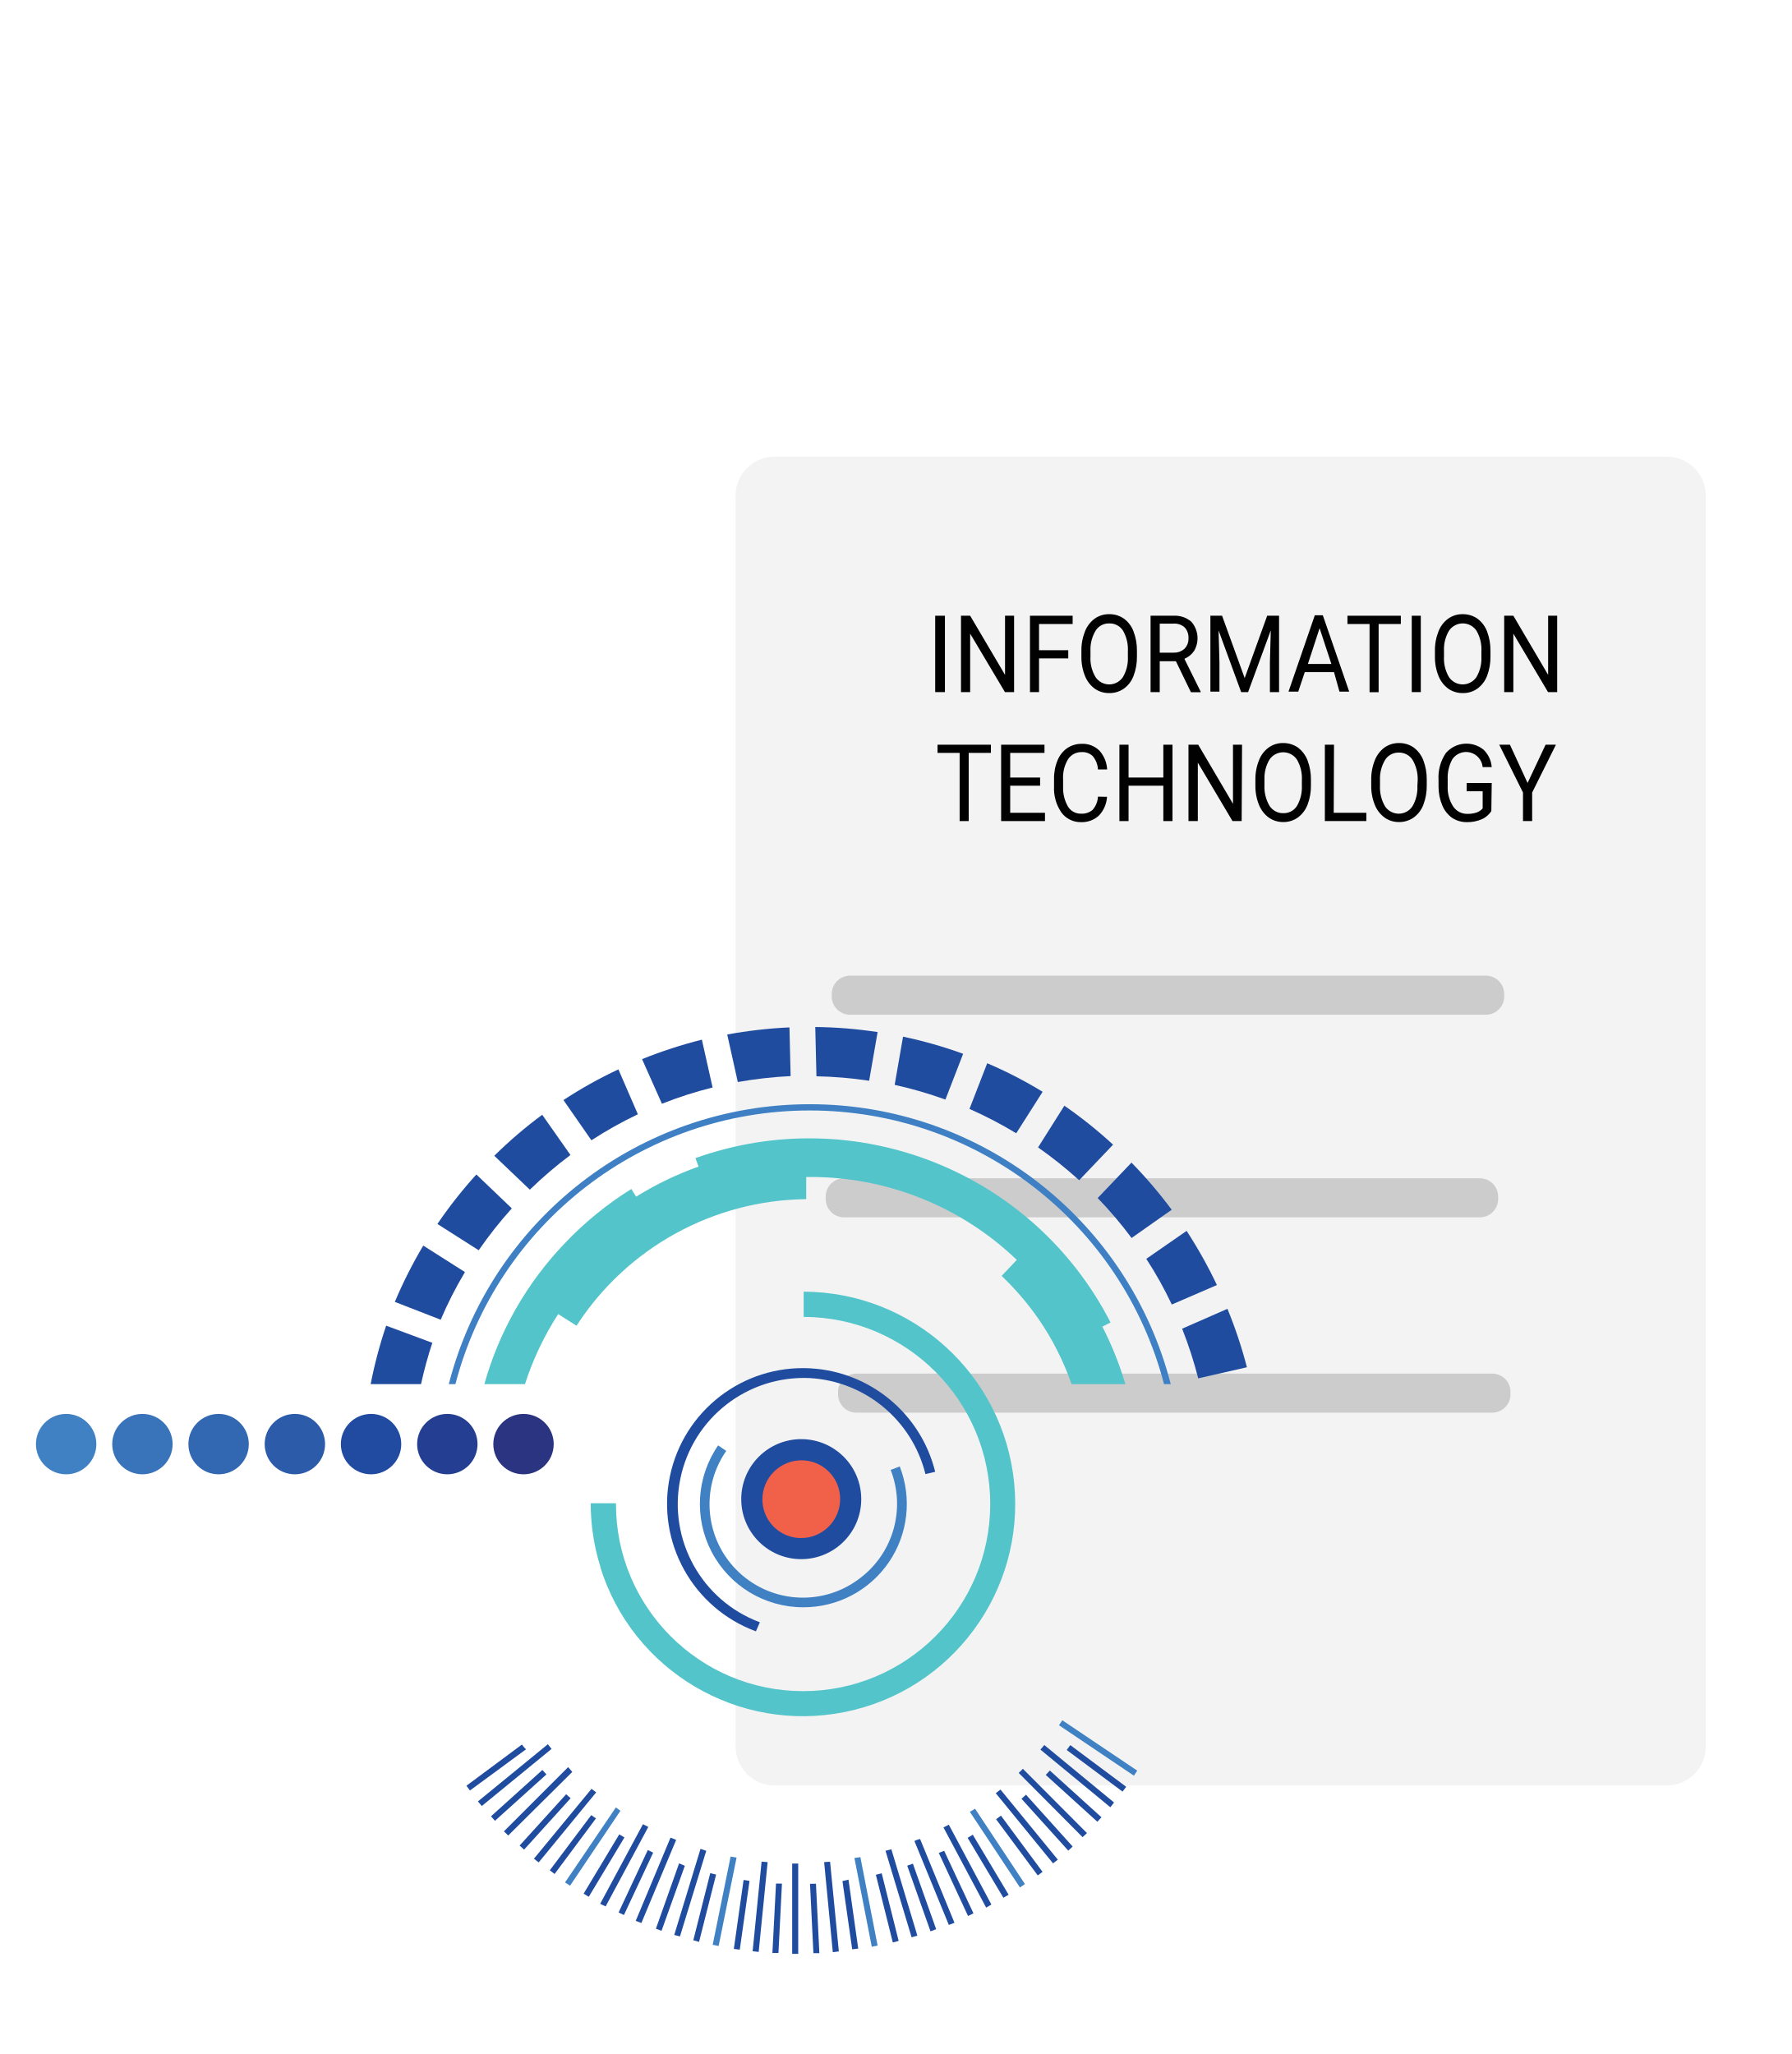
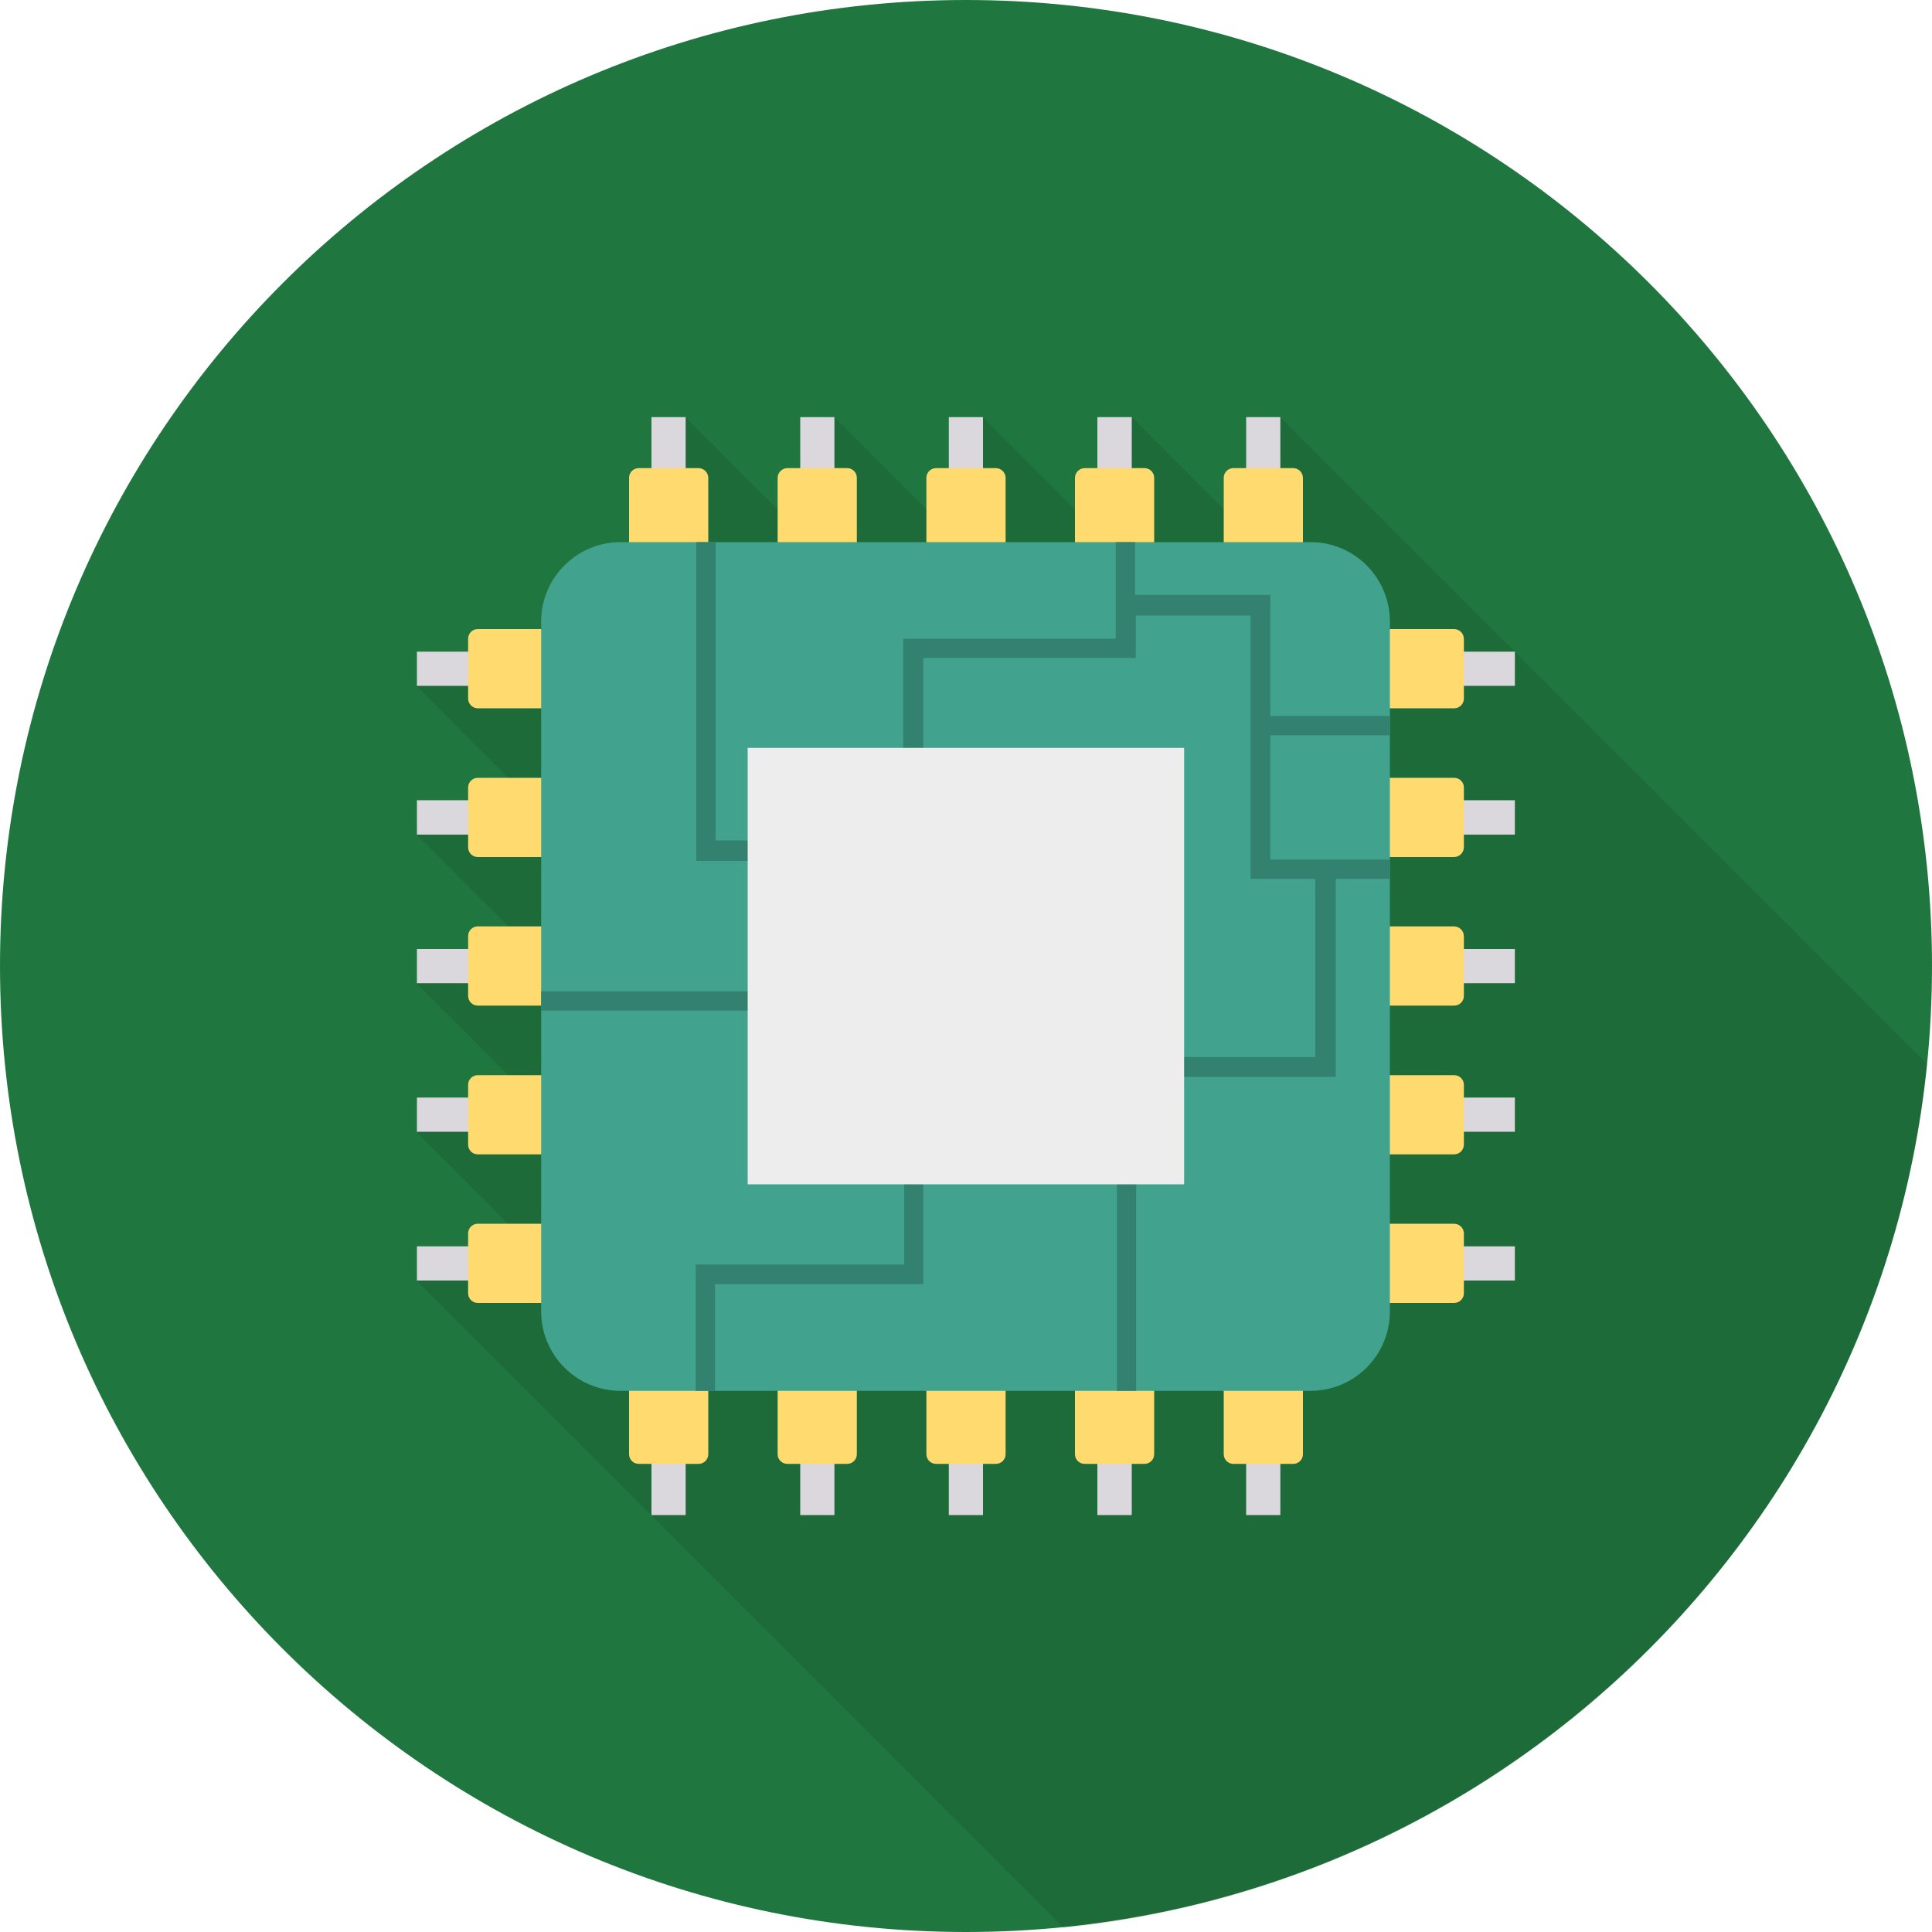
- <svg xmlns="http://www.w3.org/2000/svg" id="Layer_1" data-name="Layer 1" width="183.88" height="210.86" viewBox="0 0 183.88 210.86">
-   <defs>
-     <style>.cls-1{fill:none;}.cls-2{fill:#f3f3f3;}.cls-3{fill:#ccc;}.cls-4{fill:#010101;}.cls-5{fill:#3f81c3;}.cls-6{fill:#3974ba;}.cls-7{fill:#3268b2;}.cls-8{fill:#2b5ba9;}.cls-9{fill:#214ba0;}.cls-10{fill:#243e92;}.cls-11{fill:#2a3480;}.cls-12{fill:#204ca0;}.cls-13{fill:#3e80c3;}.cls-14{fill:#52c4ca;}.cls-15{fill:#f1614a;}</style>
-   </defs>
-   <rect class="cls-1" width="183.88" height="210.86" />
-   <rect class="cls-2" x="75.51" y="46.88" width="99.6" height="136.41" rx="4" />
-   <rect class="cls-3" x="86.03" y="141.01" width="69.03" height="4.01" rx="1.88" />
-   <rect class="cls-3" x="85.38" y="100.16" width="69.03" height="4.01" rx="1.88" />
-   <path class="cls-4" d="M97,71.05H96V63.21H97Z" />
-   <path class="cls-4" d="M104.1,71.05h-.94l-3.57-6v6h-.94V63.21h.94l3.58,6.07V63.21h.93Z" />
-   <path class="cls-4" d="M109.66,67.59h-3v3.46h-.93V63.21h4.38v.85h-3.45v2.69h3Z" />
-   <path class="cls-4" d="M116.71,67.39a5.35,5.35,0,0,1-.35,2,2.84,2.84,0,0,1-1,1.31,2.56,2.56,0,0,1-1.5.45,2.52,2.52,0,0,1-1.48-.45,3,3,0,0,1-1-1.3,5.1,5.1,0,0,1-.37-2v-.57a5.21,5.21,0,0,1,.36-2,3,3,0,0,1,1-1.32,2.51,2.51,0,0,1,1.49-.46,2.56,2.56,0,0,1,1.5.45,2.84,2.84,0,0,1,1,1.32,5.42,5.42,0,0,1,.35,2Zm-.93-.51a3.87,3.87,0,0,0-.5-2.14,1.61,1.61,0,0,0-1.42-.74,1.58,1.58,0,0,0-1.39.74,3.72,3.72,0,0,0-.53,2.07v.58a3.71,3.71,0,0,0,.52,2.12,1.69,1.69,0,0,0,2.81,0,3.76,3.76,0,0,0,.51-2.09Z" />
-   <path class="cls-4" d="M120.71,67.88h-1.66v3.17h-.94V63.21h2.34a2.6,2.6,0,0,1,1.84.61,2.58,2.58,0,0,1,.29,3,2.2,2.2,0,0,1-1,.81L123.25,71v.06h-1ZM119.05,67h1.43a1.57,1.57,0,0,0,1.11-.4,1.44,1.44,0,0,0,.41-1.07,1.51,1.51,0,0,0-.39-1.12,1.54,1.54,0,0,0-1.13-.39h-1.43Z" />
-   <path class="cls-4" d="M125.45,63.21l2.32,6.4,2.31-6.4h1.22v7.84h-.94V68l.09-3.29-2.33,6.34h-.71l-2.32-6.33.09,3.28v3h-.93V63.21Z" />
-   <path class="cls-4" d="M136.94,69h-3l-.67,2h-1l2.7-7.84h.82l2.71,7.84h-1Zm-2.68-.84h2.41l-1.21-3.67Z" />
-   <path class="cls-4" d="M143.8,64.06h-2.28v7h-.93v-7h-2.27v-.85h5.48Z" />
-   <path class="cls-4" d="M145.85,71.05h-.93V63.21h.93Z" />
-   <path class="cls-4" d="M153,67.39a5.35,5.35,0,0,1-.35,2,2.93,2.93,0,0,1-1,1.31,2.5,2.5,0,0,1-1.49.45,2.55,2.55,0,0,1-1.49-.45,3,3,0,0,1-1-1.3,5.1,5.1,0,0,1-.37-2v-.57a5.21,5.21,0,0,1,.36-2,2.89,2.89,0,0,1,1-1.32,2.48,2.48,0,0,1,1.49-.46,2.6,2.6,0,0,1,1.5.45,2.91,2.91,0,0,1,1,1.32,5.42,5.42,0,0,1,.35,2Zm-.93-.51a3.78,3.78,0,0,0-.51-2.14,1.7,1.7,0,0,0-2.81,0,3.72,3.72,0,0,0-.52,2.07v.58a3.8,3.8,0,0,0,.51,2.12,1.7,1.7,0,0,0,2.82,0,3.76,3.76,0,0,0,.51-2.09Z" />
-   <path class="cls-4" d="M159.85,71.05h-.94l-3.56-6v6h-.94V63.21h.94l3.57,6.07V63.21h.93Z" />
-   <path class="cls-4" d="M101.72,77.29H99.44v7h-.93v-7H96.24v-.84h5.48Z" />
-   <path class="cls-4" d="M106.77,80.66H103.7v2.78h3.57v.85h-4.5V76.45h4.45v.84H103.7v2.53h3.07Z" />
-   <path class="cls-4" d="M113.64,81.8a3.05,3.05,0,0,1-.83,1.92,2.56,2.56,0,0,1-1.86.68,2.43,2.43,0,0,1-2-1,4.34,4.34,0,0,1-.75-2.67V80a4.77,4.77,0,0,1,.35-1.92,2.82,2.82,0,0,1,1-1.28,2.62,2.62,0,0,1,1.5-.44,2.41,2.41,0,0,1,1.81.7,3.1,3.1,0,0,1,.79,1.93h-.94a2.35,2.35,0,0,0-.53-1.36,1.5,1.5,0,0,0-1.13-.42,1.62,1.62,0,0,0-1.41.73,3.61,3.61,0,0,0-.51,2.08v.76a3.78,3.78,0,0,0,.49,2,1.51,1.51,0,0,0,1.34.75,1.7,1.7,0,0,0,1.2-.39,2.24,2.24,0,0,0,.55-1.36Z" />
-   <path class="cls-4" d="M120.36,84.29h-.94V80.66h-3.57v3.63h-.94V76.45h.94v3.37h3.57V76.45h.94Z" />
-   <path class="cls-4" d="M127.46,84.29h-.94l-3.56-6v6H122V76.45H123l3.57,6.07V76.45h.93Z" />
-   <path class="cls-4" d="M134.57,80.62a5.35,5.35,0,0,1-.35,2,2.93,2.93,0,0,1-1,1.31,2.51,2.51,0,0,1-1.49.46,2.55,2.55,0,0,1-1.49-.46,3,3,0,0,1-1-1.3,5.1,5.1,0,0,1-.37-2v-.56a5.17,5.17,0,0,1,.36-2,2.92,2.92,0,0,1,1-1.33,2.48,2.48,0,0,1,1.49-.46,2.6,2.6,0,0,1,1.5.45,3,3,0,0,1,1,1.32,5.44,5.44,0,0,1,.35,2Zm-.93-.51a3.78,3.78,0,0,0-.51-2.14,1.7,1.7,0,0,0-2.81,0A3.72,3.72,0,0,0,129.8,80v.58a3.86,3.86,0,0,0,.51,2.13,1.64,1.64,0,0,0,1.42.77,1.61,1.61,0,0,0,1.4-.73,3.81,3.81,0,0,0,.51-2.09Z" />
-   <path class="cls-4" d="M136.91,83.44h3.35v.85H136V76.45h.94Z" />
-   <path class="cls-4" d="M146.46,80.62a5.35,5.35,0,0,1-.35,2,2.84,2.84,0,0,1-1,1.31,2.56,2.56,0,0,1-1.5.46,2.52,2.52,0,0,1-1.48-.46,3,3,0,0,1-1-1.3,5.1,5.1,0,0,1-.37-2v-.56a5.17,5.17,0,0,1,.36-2,3,3,0,0,1,1-1.33,2.51,2.51,0,0,1,1.49-.46,2.56,2.56,0,0,1,1.5.45,2.94,2.94,0,0,1,1,1.32,5.44,5.44,0,0,1,.35,2Zm-.93-.51A3.87,3.87,0,0,0,145,78a1.63,1.63,0,0,0-1.42-.74,1.61,1.61,0,0,0-1.39.74,3.72,3.72,0,0,0-.53,2.07v.58a3.85,3.85,0,0,0,.52,2.13,1.69,1.69,0,0,0,2.81,0,3.81,3.81,0,0,0,.51-2.09Z" />
-   <path class="cls-4" d="M153.09,83.26a2.19,2.19,0,0,1-1,.85,3.68,3.68,0,0,1-1.5.29,2.7,2.7,0,0,1-1.54-.45,3,3,0,0,1-1-1.28,5,5,0,0,1-.38-1.93v-.68a4.43,4.43,0,0,1,.75-2.75,2.79,2.79,0,0,1,3.88-.34,2.79,2.79,0,0,1,.83,1.78h-.93a1.71,1.71,0,0,0-3.1-.83,3.91,3.91,0,0,0-.49,2.11v.64a3.56,3.56,0,0,0,.55,2.1,1.7,1.7,0,0,0,1.47.78,2.84,2.84,0,0,0,.92-.13,1.46,1.46,0,0,0,.65-.43V81.23h-1.64v-.85h2.57Z" />
-   <path class="cls-4" d="M156.81,80.38l1.85-3.93h1.06l-2.44,4.91v2.93h-.94V81.36l-2.44-4.91H155Z" />
-   <rect class="cls-3" x="84.76" y="120.96" width="69.03" height="4.01" rx="1.88" />
-   <path class="cls-5" d="M6.79,151.35a3.1,3.1,0,1,1,3.1-3.1A3.1,3.1,0,0,1,6.79,151.35Z" />
-   <path class="cls-6" d="M14.61,151.35a3.1,3.1,0,1,1,3.11-3.1A3.1,3.1,0,0,1,14.61,151.35Z" />
-   <path class="cls-7" d="M22.44,151.35a3.1,3.1,0,1,1,3.1-3.1A3.1,3.1,0,0,1,22.44,151.35Z" />
-   <path class="cls-8" d="M30.26,151.35a3.1,3.1,0,1,1,3.11-3.1A3.1,3.1,0,0,1,30.26,151.35Z" />
-   <path class="cls-9" d="M38.09,151.35a3.1,3.1,0,1,1,3.1-3.1A3.1,3.1,0,0,1,38.09,151.35Z" />
-   <path class="cls-10" d="M45.91,151.35a3.1,3.1,0,1,1,3.11-3.1A3.1,3.1,0,0,1,45.91,151.35Z" />
-   <path class="cls-11" d="M53.74,151.35a3.1,3.1,0,1,1,3.1-3.1A3.1,3.1,0,0,1,53.74,151.35Z" />
-   <path class="cls-12" d="M57.84,112.93a45.24,45.24,0,0,1,5.64-3.15l2,4.61a41.41,41.41,0,0,0-4.77,2.67Z" />
-   <path class="cls-12" d="M65.91,108.73a46.64,46.64,0,0,1,6.14-2l1.1,4.91a40.33,40.33,0,0,0-5.2,1.67Z" />
-   <path class="cls-12" d="M40.53,133.65a46.71,46.71,0,0,1,2.92-5.78l4.28,2.72a39.45,39.45,0,0,0-2.49,4.89Z" />
-   <path class="cls-12" d="M74.65,106.2a47.35,47.35,0,0,1,6.39-.73l.12,5a42.8,42.8,0,0,0-5.42.61Z" />
-   <path class="cls-12" d="M44.9,125.65a46.36,46.36,0,0,1,4-5.08l3.64,3.48a41.93,41.93,0,0,0-3.4,4.3Z" />
-   <path class="cls-12" d="M50.74,118.65a45.26,45.26,0,0,1,4.92-4.21l2.9,4.13a42.21,42.21,0,0,0-4.17,3.56Z" />
-   <path class="cls-12" d="M121.81,126.36a47.27,47.27,0,0,1,3.11,5.56l-4.63,2a39.36,39.36,0,0,0-2.62-4.69Z" />
-   <path class="cls-12" d="M83.69,105.43a45.77,45.77,0,0,1,6.4.52l-.87,5a40.85,40.85,0,0,0-5.41-.46Z" />
-   <path class="cls-12" d="M116.15,119.35a47.35,47.35,0,0,1,4.13,4.84l-4.12,2.9a40.79,40.79,0,0,0-3.48-4.1Z" />
-   <path class="cls-12" d="M126,134.36a46.38,46.38,0,0,1,2,6L123,141.5a42.09,42.09,0,0,0-1.65-5.1Z" />
-   <path class="cls-12" d="M92.7,106.42a46.09,46.09,0,0,1,6.17,1.76l-1.82,4.7a41.81,41.81,0,0,0-5.21-1.51Z" />
-   <path class="cls-12" d="M101.34,109.15a44.36,44.36,0,0,1,5.69,2.93l-2.71,4.26a42.11,42.11,0,0,0-4.8-2.5Z" />
-   <path class="cls-12" d="M109.26,113.51a45.57,45.57,0,0,1,5,4l-3.48,3.65a43.26,43.26,0,0,0-4.22-3.37Z" />
-   <path class="cls-12" d="M38.05,142.09a46.1,46.1,0,0,1,1.59-6l4.74,1.76a42.24,42.24,0,0,0-1.16,4.24Z" />
-   <path class="cls-13" d="M119.49,142.09a37.59,37.59,0,0,0-72.74,0h-.68a38.26,38.26,0,0,1,74.11,0Z" />
-   <path class="cls-14" d="M110,142.09a28.27,28.27,0,0,0-3.42-6.73,29.08,29.08,0,0,0-3.76-4.38l1.56-1.64h0a30.57,30.57,0,0,0-21.62-8.51l0,2.27a28.46,28.46,0,0,0-23.58,13L57.3,134.9a30.5,30.5,0,0,0-3.41,7.19H49.72A34.29,34.29,0,0,1,58,127.61a34.76,34.76,0,0,1,6.81-5.55l.49.79a33.2,33.2,0,0,1,6.41-3.09l-.32-.87A34.75,34.75,0,0,1,114,135.76l-.84.43a33.63,33.63,0,0,1,2.36,5.9Z" />
-   <path class="cls-14" d="M61.64,160.87a21.68,21.68,0,0,1-1-6.48v-.07h2.59v.07a19.21,19.21,0,1,0,19.27-19.2V132.6a21.79,21.79,0,1,1-20.88,28.27Z" />
-   <path class="cls-12" d="M77.6,167.47a13.94,13.94,0,0,1,5.59-27A14,14,0,0,1,96,151.09l-1,.24a13,13,0,0,0-11.88-9.86A12.95,12.95,0,0,0,78,166.54Z" />
-   <path class="cls-12" d="M82.28,147.74a6.16,6.16,0,1,0,6.13,6.18A6.16,6.16,0,0,0,82.28,147.74Z" />
-   <path class="cls-5" d="M82.45,165a10.6,10.6,0,0,1-8.73-16.62l.83.57a9.59,9.59,0,0,0,13.88,12.95,9.56,9.56,0,0,0,3-11l.93-.36A10.6,10.6,0,0,1,82.45,165Z" />
-   <ellipse class="cls-15" cx="82.25" cy="153.9" rx="4" ry="3.98" transform="translate(-84.73 103.24) rotate(-45)" />
-   <path class="cls-12" d="M99.33,188.67l3.67,6.15.54-.31-3.68-6.16Z" />
-   <path class="cls-12" d="M96.37,190.22l3,6.47.56-.27L96.92,190Z" />
-   <path class="cls-12" d="M93.13,191.53l2.39,6.74.58-.22-2.39-6.73Z" />
-   <path class="cls-12" d="M102.25,186.76l4.28,5.77.49-.37-4.27-5.77Z" />
-   <path class="cls-12" d="M79.66,193.36l-.37,7.13.62,0,.36-7.12Z" />
-   <path class="cls-12" d="M83.15,193.39l.35,7.12.61,0-.35-7.13Z" />
-   <path class="cls-12" d="M86.48,193.11l1,7,.62-.07-1-7.08Z" />
-   <path class="cls-12" d="M89.91,192.46l1.74,6.95.6-.16-1.74-6.94Z" />
-   <path class="cls-12" d="M109.5,179.65l5.73,4.27c.13-.17.26-.32.38-.49l-5.74-4.28Z" />
-   <path class="cls-12" d="M107.35,182.21l5.3,4.81.42-.46-5.3-4.8Z" />
-   <path class="cls-12" d="M104.86,184.66l4.8,5.32c.16-.13.3-.28.45-.42l-4.79-5.32Z" />
-   <path class="cls-12" d="M76.33,193l-1,7.07.61.08,1-7.06C76.73,193.07,76.53,193,76.33,193Z" />
-   <path class="cls-12" d="M53.58,179.09l-5.7,4.23.36.49L54,179.58C53.82,179.42,53.7,179.26,53.58,179.09Z" />
-   <path class="cls-12" d="M55.68,181.7l-5.28,4.76.41.46,5.28-4.76Z" />
-   <path class="cls-12" d="M66.5,189.92l-3,6.41.55.26,3-6.4Z" />
-   <path class="cls-12" d="M72.91,192.29l-1.74,6.89.59.17,1.75-6.91C73.31,192.4,73.11,192.34,72.91,192.29Z" />
-   <path class="cls-12" d="M69.71,191.29,67.33,198l.58.21,2.39-6.67Z" />
-   <path class="cls-12" d="M58.12,184.19l-4.78,5.27.46.42,4.78-5.28C58.42,184.47,58.27,184.33,58.12,184.19Z" />
-   <path class="cls-12" d="M63.57,188.31l-3.66,6.09.53.32,3.66-6.09Z" />
-   <path class="cls-12" d="M60.69,186.34,56.44,192l.49.38,4.25-5.71Z" />
-   <path class="cls-12" d="M102.22,184.09l5.88,7.2.49-.38-5.89-7.2Z" />
-   <path class="cls-12" d="M93.87,189l3.53,8.61.58-.22-3.53-8.6C94.26,188.83,94.06,188.89,93.87,189Z" />
-   <path class="cls-12" d="M96.85,187.6l4.38,8.23.54-.31-4.37-8.2Z" />
-   <path class="cls-5" d="M99.56,186l5.14,7.76c.18-.11.34-.23.51-.35l-5.12-7.73Z" />
-   <path class="cls-12" d="M90.9,190l2.68,8.88.59-.17-2.67-8.87Z" />
-   <path class="cls-12" d="M81.75,191.31l-.43,0,0,9.27.47,0h.15l0-9.27Z" />
-   <path class="cls-5" d="M87.71,190.74l1.78,9.11.6-.12-1.77-9.08C88.12,190.69,87.91,190.7,87.71,190.74Z" />
-   <path class="cls-12" d="M84.6,191.16l.89,9.25.62-.08-.9-9.21Z" />
-   <path class="cls-12" d="M104.57,182l6.56,6.6c.14-.14.3-.27.45-.42L105,181.58C104.87,181.73,104.72,181.87,104.57,182Z" />
-   <path class="cls-12" d="M106.8,179.61l7.18,5.92c.14-.16.25-.33.38-.49l-7.16-5.9C107.07,179.3,106.94,179.46,106.8,179.61Z" />
-   <path class="cls-5" d="M108.71,177.11l7.69,5.18.34-.52-7.69-5.17Z" />
-   <path class="cls-12" d="M56.24,179.06l-7.18,5.87c.12.16.27.31.4.47l7.16-5.86Z" />
-   <path class="cls-12" d="M78.18,191.11l-.92,9.2.62.07.92-9.22Z" />
-   <path class="cls-12" d="M71.91,189.8l-2.7,8.85.05,0,.54.14L72.5,190Z" />
-   <path class="cls-5" d="M75,190.59l-1.84,9.06.61.12,1.84-9.07Z" />
-   <path class="cls-12" d="M58.32,181.41,51.73,188l.44.43,6.58-6.53Z" />
-   <path class="cls-12" d="M68.83,188.65l-3.57,8.54.58.22,3.57-8.53Z" />
-   <path class="cls-12" d="M66,187.27l-4.39,8.17c.18.1.38.18.56.27l4.38-8.16Z" />
-   <path class="cls-12" d="M60.72,183.64l-5.91,7.17c.16.14.33.25.49.38L61.2,184Z" />
-   <path class="cls-5" d="M63.22,185.55,58,193.25c.17.11.35.21.52.33l5.17-7.69Z" />
+ <svg xmlns="http://www.w3.org/2000/svg" id="Layer_1" data-name="Layer 1" width="100" height="100" viewBox="0 0 100 100">
+   <circle cx="50" cy="50" r="50" style="fill:#1f773f" />
+   <path d="M454.56,43.53v2.64h-.66a.5.5,0,0,0-.5.5v1.62l-4.76-4.76h-1.77v2.64h-.67a.5.5,0,0,0-.5.5v1.62l-4.76-4.76h-1.77v2.64h-.66a.5.5,0,0,0-.5.5v1.62l-4.76-4.76h-1.78v2.64h-.66a.5.5,0,0,0-.5.5v1.62l-4.76-4.76h-1.77v2.64h-.66a.5.5,0,0,0-.5.5V50h-.44a4.11,4.11,0,0,0-4.11,4.11v.43h-3.28a.5.5,0,0,0-.5.5v.67h-2.64v1.77l4.75,4.76h-1.61a.5.5,0,0,0-.5.5v.66h-2.64v1.78l4.75,4.75h-1.61a.5.5,0,0,0-.5.5v.67h-2.64v1.77l4.75,4.76h-1.61a.5.5,0,0,0-.5.5v.66h-2.64v1.78l4.75,4.75h-1.61a.5.5,0,0,0-.5.5v.67h-2.64v1.77l12.13,12.13,21.33,21.34A50,50,0,0,0,489.8,77L456.33,43.53Z" transform="translate(-390.06 -21.94)" style="opacity:0.1;isolation:isolate" />
+   <path d="M464.24,55.67h4.23v1.77h-4.23Z" transform="translate(-390.06 -21.94)" style="fill:#dbd8dd" />
+   <path d="M465.33,54.5h-3.88a.5.5,0,0,0-.5.5v3.1a.5.5,0,0,0,.5.5h3.88a.5.5,0,0,0,.5-.5V55A.51.51,0,0,0,465.33,54.5Z" transform="translate(-390.06 -21.94)" style="fill:#feda6f" />
+   <path d="M464.24,63.36h4.23v1.78h-4.23Z" transform="translate(-390.06 -21.94)" style="fill:#dbd8dd" />
+   <path d="M465.33,62.2h-3.88a.5.5,0,0,0-.5.5v3.1a.5.5,0,0,0,.5.5h3.88a.51.51,0,0,0,.5-.5V62.7A.5.5,0,0,0,465.33,62.2Z" transform="translate(-390.06 -21.94)" style="fill:#feda6f" />
+   <path d="M464.24,71.06h4.23v1.77h-4.23Z" transform="translate(-390.06 -21.94)" style="fill:#dbd8dd" />
+   <path d="M465.33,69.89h-3.88a.5.5,0,0,0-.5.5v3.1a.5.5,0,0,0,.5.5h3.88a.5.5,0,0,0,.5-.5v-3.1A.51.51,0,0,0,465.33,69.89Z" transform="translate(-390.06 -21.94)" style="fill:#feda6f" />
+   <path d="M464.24,78.75h4.23v1.77h-4.23Z" transform="translate(-390.06 -21.94)" style="fill:#dbd8dd" />
+   <path d="M465.33,77.59h-3.88a.5.5,0,0,0-.5.5v3.1a.5.5,0,0,0,.5.5h3.88a.51.51,0,0,0,.5-.5v-3.1A.5.5,0,0,0,465.33,77.59Z" transform="translate(-390.06 -21.94)" style="fill:#feda6f" />
+   <path d="M464.24,86.45h4.23v1.77h-4.23Z" transform="translate(-390.06 -21.94)" style="fill:#dbd8dd" />
+   <path d="M465.33,85.28h-3.88a.5.5,0,0,0-.5.5v3.1a.5.5,0,0,0,.5.5h3.88a.5.5,0,0,0,.5-.5v-3.1A.51.51,0,0,0,465.33,85.28Z" transform="translate(-390.06 -21.94)" style="fill:#feda6f" />
+   <path d="M411.64,55.67h4.24v1.77h-4.24Z" transform="translate(-390.06 -21.94)" style="fill:#dbd8dd" />
+   <path d="M414.79,54.5h3.88a.5.5,0,0,1,.49.5v3.1a.49.49,0,0,1-.49.5h-3.88a.5.5,0,0,1-.5-.5V55A.5.5,0,0,1,414.79,54.5Z" transform="translate(-390.06 -21.94)" style="fill:#feda6f" />
+   <path d="M411.64,63.36h4.24v1.78h-4.24Z" transform="translate(-390.06 -21.94)" style="fill:#dbd8dd" />
+   <path d="M414.79,62.2h3.88a.49.49,0,0,1,.49.5v3.1a.5.5,0,0,1-.49.5h-3.88a.5.5,0,0,1-.5-.5V62.7A.5.5,0,0,1,414.79,62.2Z" transform="translate(-390.06 -21.94)" style="fill:#feda6f" />
+   <path d="M411.64,71.06h4.24v1.77h-4.24Z" transform="translate(-390.06 -21.94)" style="fill:#dbd8dd" />
+   <path d="M414.79,69.89h3.88a.5.5,0,0,1,.49.5v3.1a.49.49,0,0,1-.49.5h-3.88a.5.5,0,0,1-.5-.5v-3.1A.5.5,0,0,1,414.79,69.89Z" transform="translate(-390.06 -21.94)" style="fill:#feda6f" />
+   <path d="M411.64,78.75h4.24v1.77h-4.24Z" transform="translate(-390.06 -21.94)" style="fill:#dbd8dd" />
+   <path d="M414.79,77.59h3.88a.49.49,0,0,1,.49.5v3.1a.5.5,0,0,1-.49.5h-3.88a.5.5,0,0,1-.5-.5v-3.1A.5.5,0,0,1,414.79,77.59Z" transform="translate(-390.06 -21.94)" style="fill:#feda6f" />
+   <path d="M411.64,86.45h4.24v1.77h-4.24Z" transform="translate(-390.06 -21.94)" style="fill:#dbd8dd" />
+   <path d="M414.79,85.28h3.88a.5.5,0,0,1,.49.5v3.1a.49.49,0,0,1-.49.5h-3.88a.5.5,0,0,1-.5-.5v-3.1A.5.5,0,0,1,414.79,85.28Z" transform="translate(-390.06 -21.94)" style="fill:#feda6f" />
+   <path d="M454.56,96.12h1.77v4.24h-1.77Z" transform="translate(-390.06 -21.94)" style="fill:#dbd8dd" />
+   <path d="M457.5,97.21V93.33a.5.5,0,0,0-.5-.49h-3.1a.49.49,0,0,0-.5.49v3.88a.5.5,0,0,0,.5.5H457A.5.5,0,0,0,457.5,97.21Z" transform="translate(-390.06 -21.94)" style="fill:#feda6f" />
+   <path d="M446.86,96.12h1.78v4.24h-1.78Z" transform="translate(-390.06 -21.94)" style="fill:#dbd8dd" />
+   <path d="M449.8,97.21V93.33a.49.49,0,0,0-.5-.49h-3.1a.5.5,0,0,0-.5.49v3.88a.5.5,0,0,0,.5.5h3.1A.5.5,0,0,0,449.8,97.21Z" transform="translate(-390.06 -21.94)" style="fill:#feda6f" />
+   <path d="M439.17,96.12h1.77v4.24h-1.77Z" transform="translate(-390.06 -21.94)" style="fill:#dbd8dd" />
+   <path d="M442.11,97.21V93.33a.5.5,0,0,0-.5-.49h-3.1a.49.49,0,0,0-.5.49v3.88a.5.5,0,0,0,.5.5h3.1A.5.5,0,0,0,442.11,97.21Z" transform="translate(-390.06 -21.94)" style="fill:#feda6f" />
+   <path d="M431.48,96.12h1.77v4.24h-1.77Z" transform="translate(-390.06 -21.94)" style="fill:#dbd8dd" />
+   <path d="M434.41,97.21V93.33a.49.49,0,0,0-.5-.49h-3.1a.5.5,0,0,0-.5.49v3.88a.5.5,0,0,0,.5.5h3.1A.5.5,0,0,0,434.41,97.21Z" transform="translate(-390.06 -21.94)" style="fill:#feda6f" />
+   <path d="M423.78,96.12h1.77v4.24h-1.77Z" transform="translate(-390.06 -21.94)" style="fill:#dbd8dd" />
+   <path d="M426.72,97.21V93.33a.5.5,0,0,0-.5-.49h-3.1a.49.49,0,0,0-.5.49v3.88a.5.5,0,0,0,.5.5h3.1A.5.5,0,0,0,426.72,97.21Z" transform="translate(-390.06 -21.94)" style="fill:#feda6f" />
+   <path d="M454.56,43.53h1.77v4.23h-1.77Z" transform="translate(-390.06 -21.94)" style="fill:#dbd8dd" />
+   <path d="M457.5,46.67v3.88a.5.5,0,0,1-.5.5h-3.1a.5.5,0,0,1-.5-.5V46.67a.5.5,0,0,1,.5-.5H457A.51.51,0,0,1,457.5,46.67Z" transform="translate(-390.06 -21.94)" style="fill:#feda6f" />
+   <path d="M446.86,43.53h1.78v4.23h-1.78Z" transform="translate(-390.06 -21.94)" style="fill:#dbd8dd" />
+   <path d="M449.8,46.67v3.88a.5.5,0,0,1-.5.5h-3.1a.5.5,0,0,1-.5-.5V46.67a.51.51,0,0,1,.5-.5h3.1A.5.5,0,0,1,449.8,46.67Z" transform="translate(-390.06 -21.94)" style="fill:#feda6f" />
+   <path d="M439.17,43.53h1.77v4.23h-1.77Z" transform="translate(-390.06 -21.94)" style="fill:#dbd8dd" />
+   <path d="M442.11,46.67v3.88a.5.5,0,0,1-.5.5h-3.1a.5.5,0,0,1-.5-.5V46.67a.5.5,0,0,1,.5-.5h3.1A.51.51,0,0,1,442.11,46.67Z" transform="translate(-390.06 -21.94)" style="fill:#feda6f" />
+   <path d="M431.48,43.53h1.77v4.23h-1.77Z" transform="translate(-390.06 -21.94)" style="fill:#dbd8dd" />
+   <path d="M434.41,46.67v3.88a.5.5,0,0,1-.5.5h-3.1a.5.5,0,0,1-.5-.5V46.67a.51.51,0,0,1,.5-.5h3.1A.5.5,0,0,1,434.41,46.67Z" transform="translate(-390.06 -21.94)" style="fill:#feda6f" />
+   <path d="M423.78,43.53h1.77v4.23h-1.77Z" transform="translate(-390.06 -21.94)" style="fill:#dbd8dd" />
+   <path d="M426.72,46.67v3.88a.5.5,0,0,1-.5.5h-3.1a.5.5,0,0,1-.5-.5V46.67a.5.5,0,0,1,.5-.5h3.1A.51.51,0,0,1,426.72,46.67Z" transform="translate(-390.06 -21.94)" style="fill:#feda6f" />
+   <path d="M457.93,50H422.18a4.11,4.11,0,0,0-4.11,4.11V89.82a4.11,4.11,0,0,0,4.11,4.11h35.75A4.11,4.11,0,0,0,462,89.82V54.07A4.11,4.11,0,0,0,457.93,50Z" transform="translate(-390.06 -21.94)" style="fill:#41a38e" />
+   <path d="M462,60V59h-6.19V52.73h-7V50h-1v5h-11V65.44H427.1V50h-1v16.5h10.79v6.75H418.07v1h18.79V87.39H426.07v6.54h1V88.41h10.78V56h11v-2.2h5.94V67.43h3.35v9.22H447.87V93.93h1V77.68H459.2V67.43H462v-1h-6.19V60Z" transform="translate(-390.06 -21.94)" style="fill:#338270" />
+   <path d="M428.76,60.65h22.59V83.24H428.76Z" transform="translate(-390.06 -21.94)" style="fill:#ededed" />
</svg>
